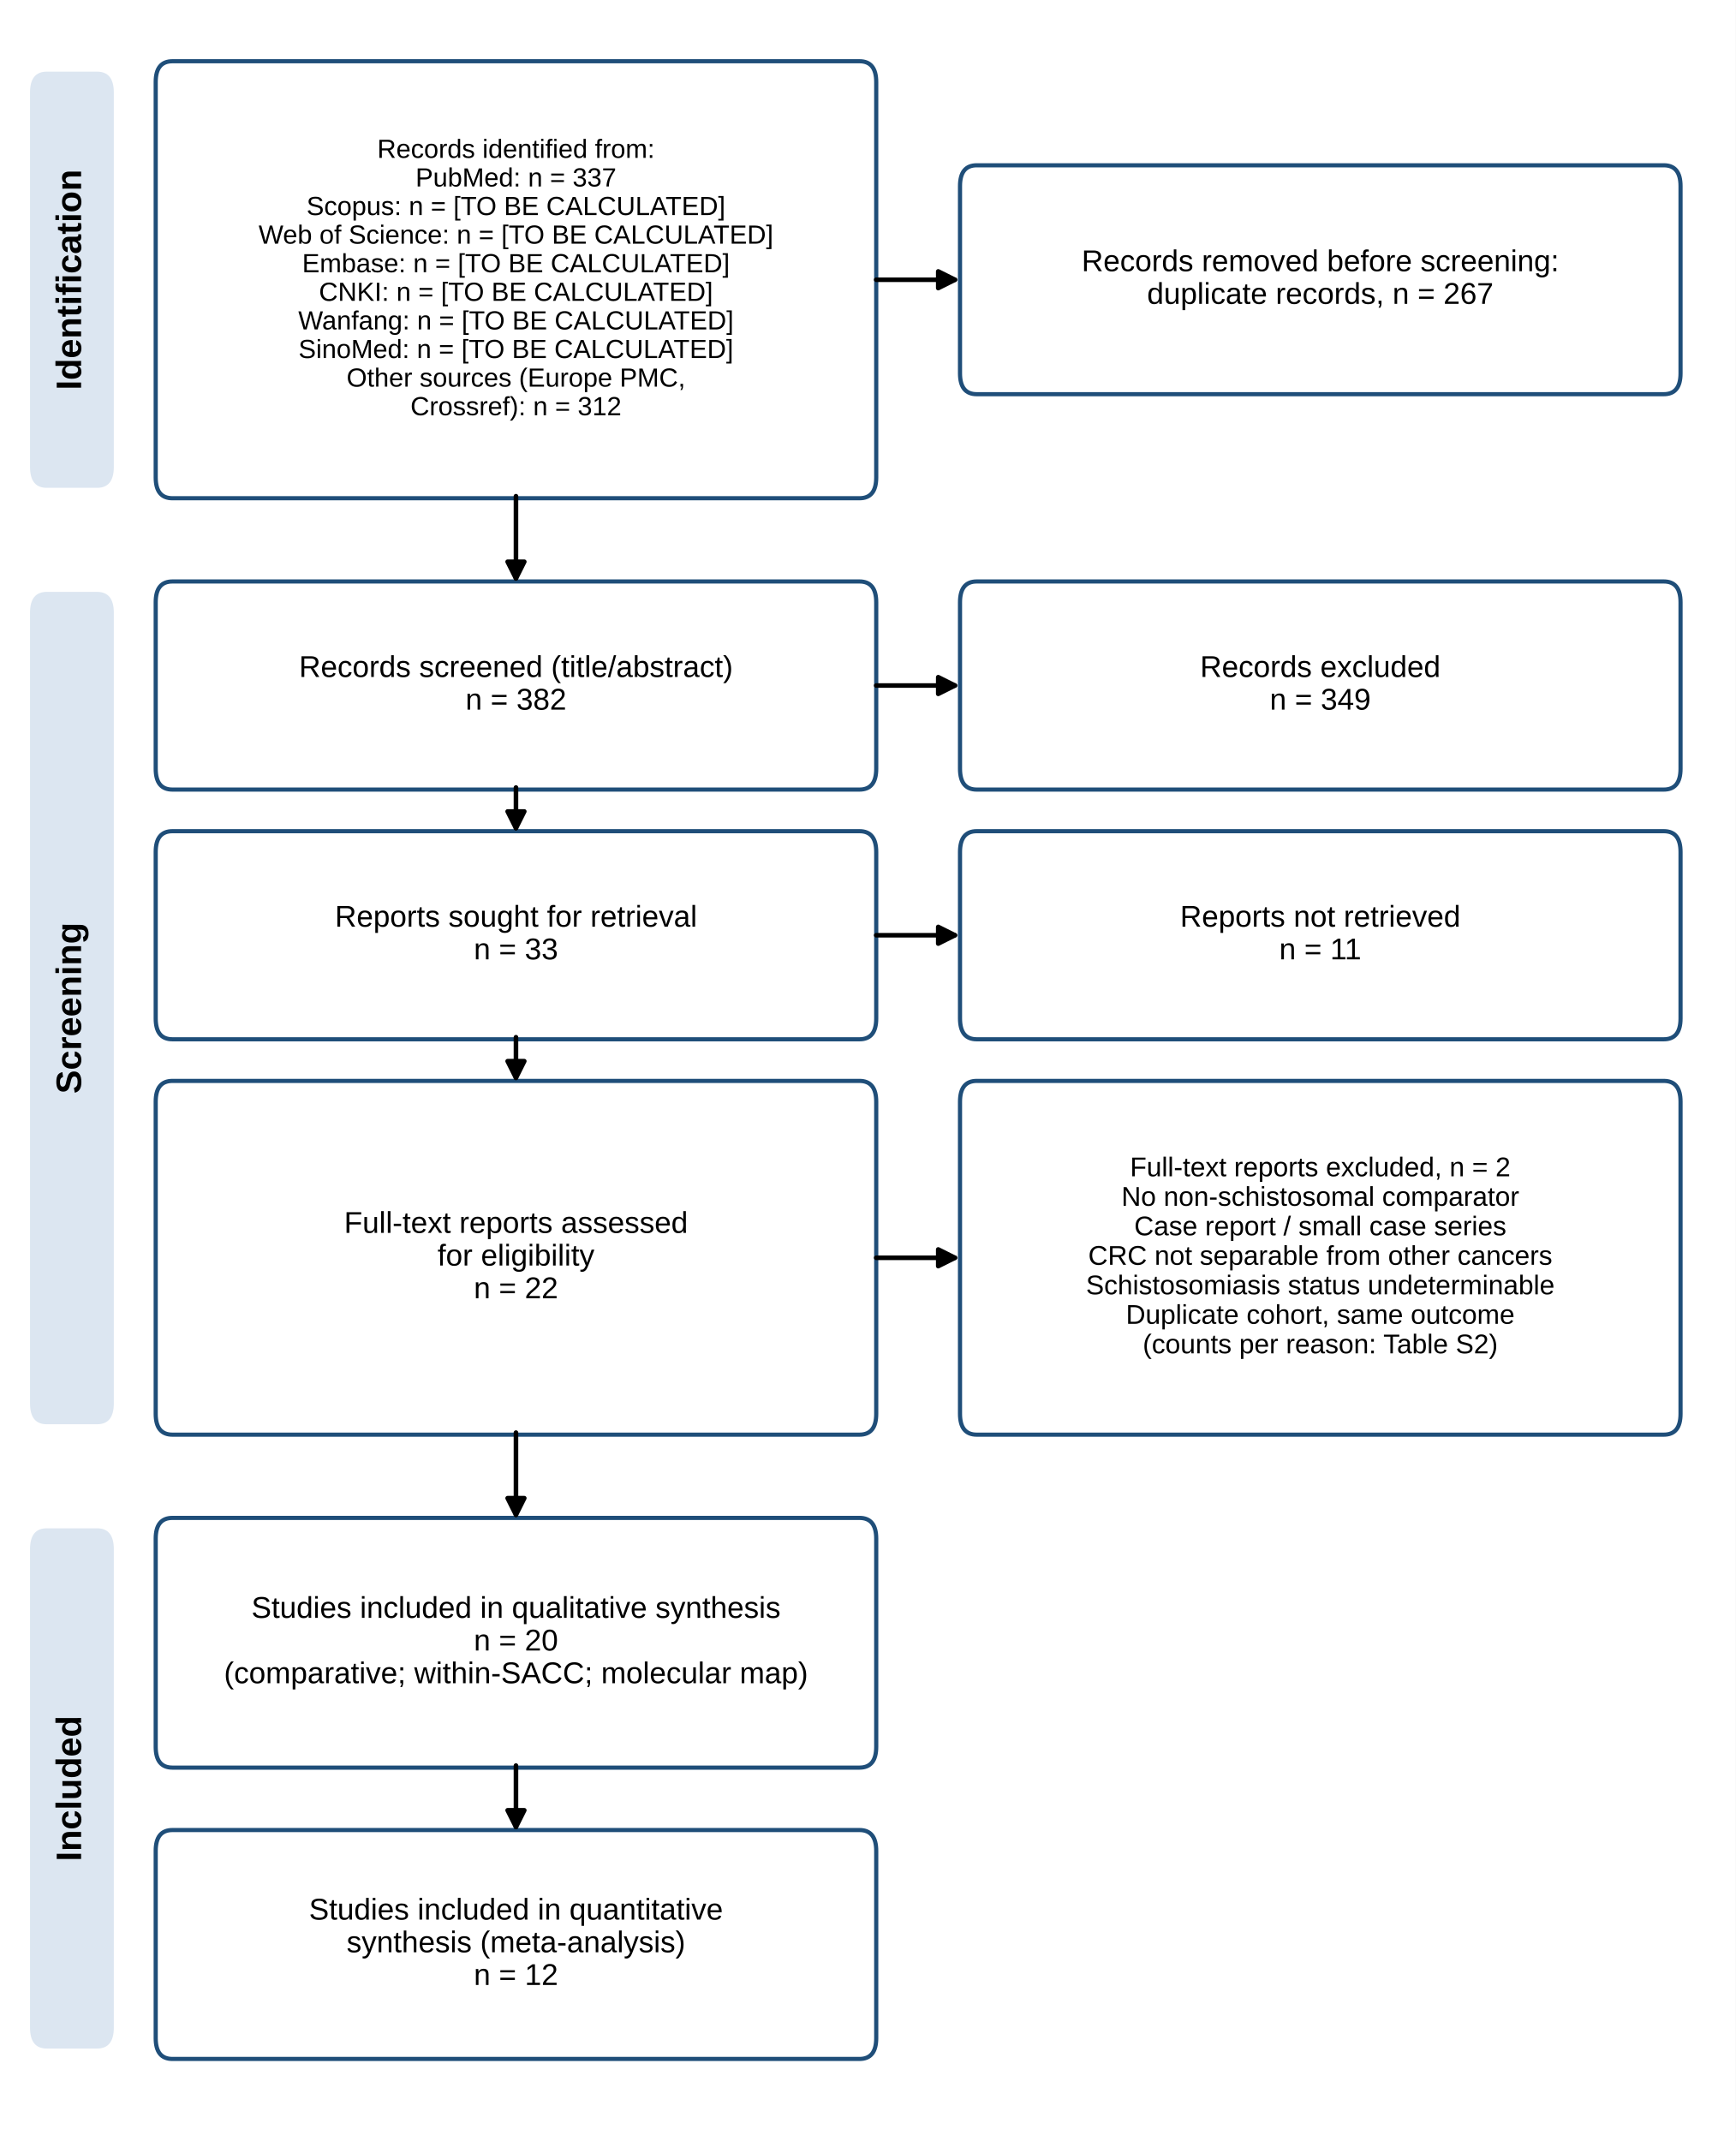
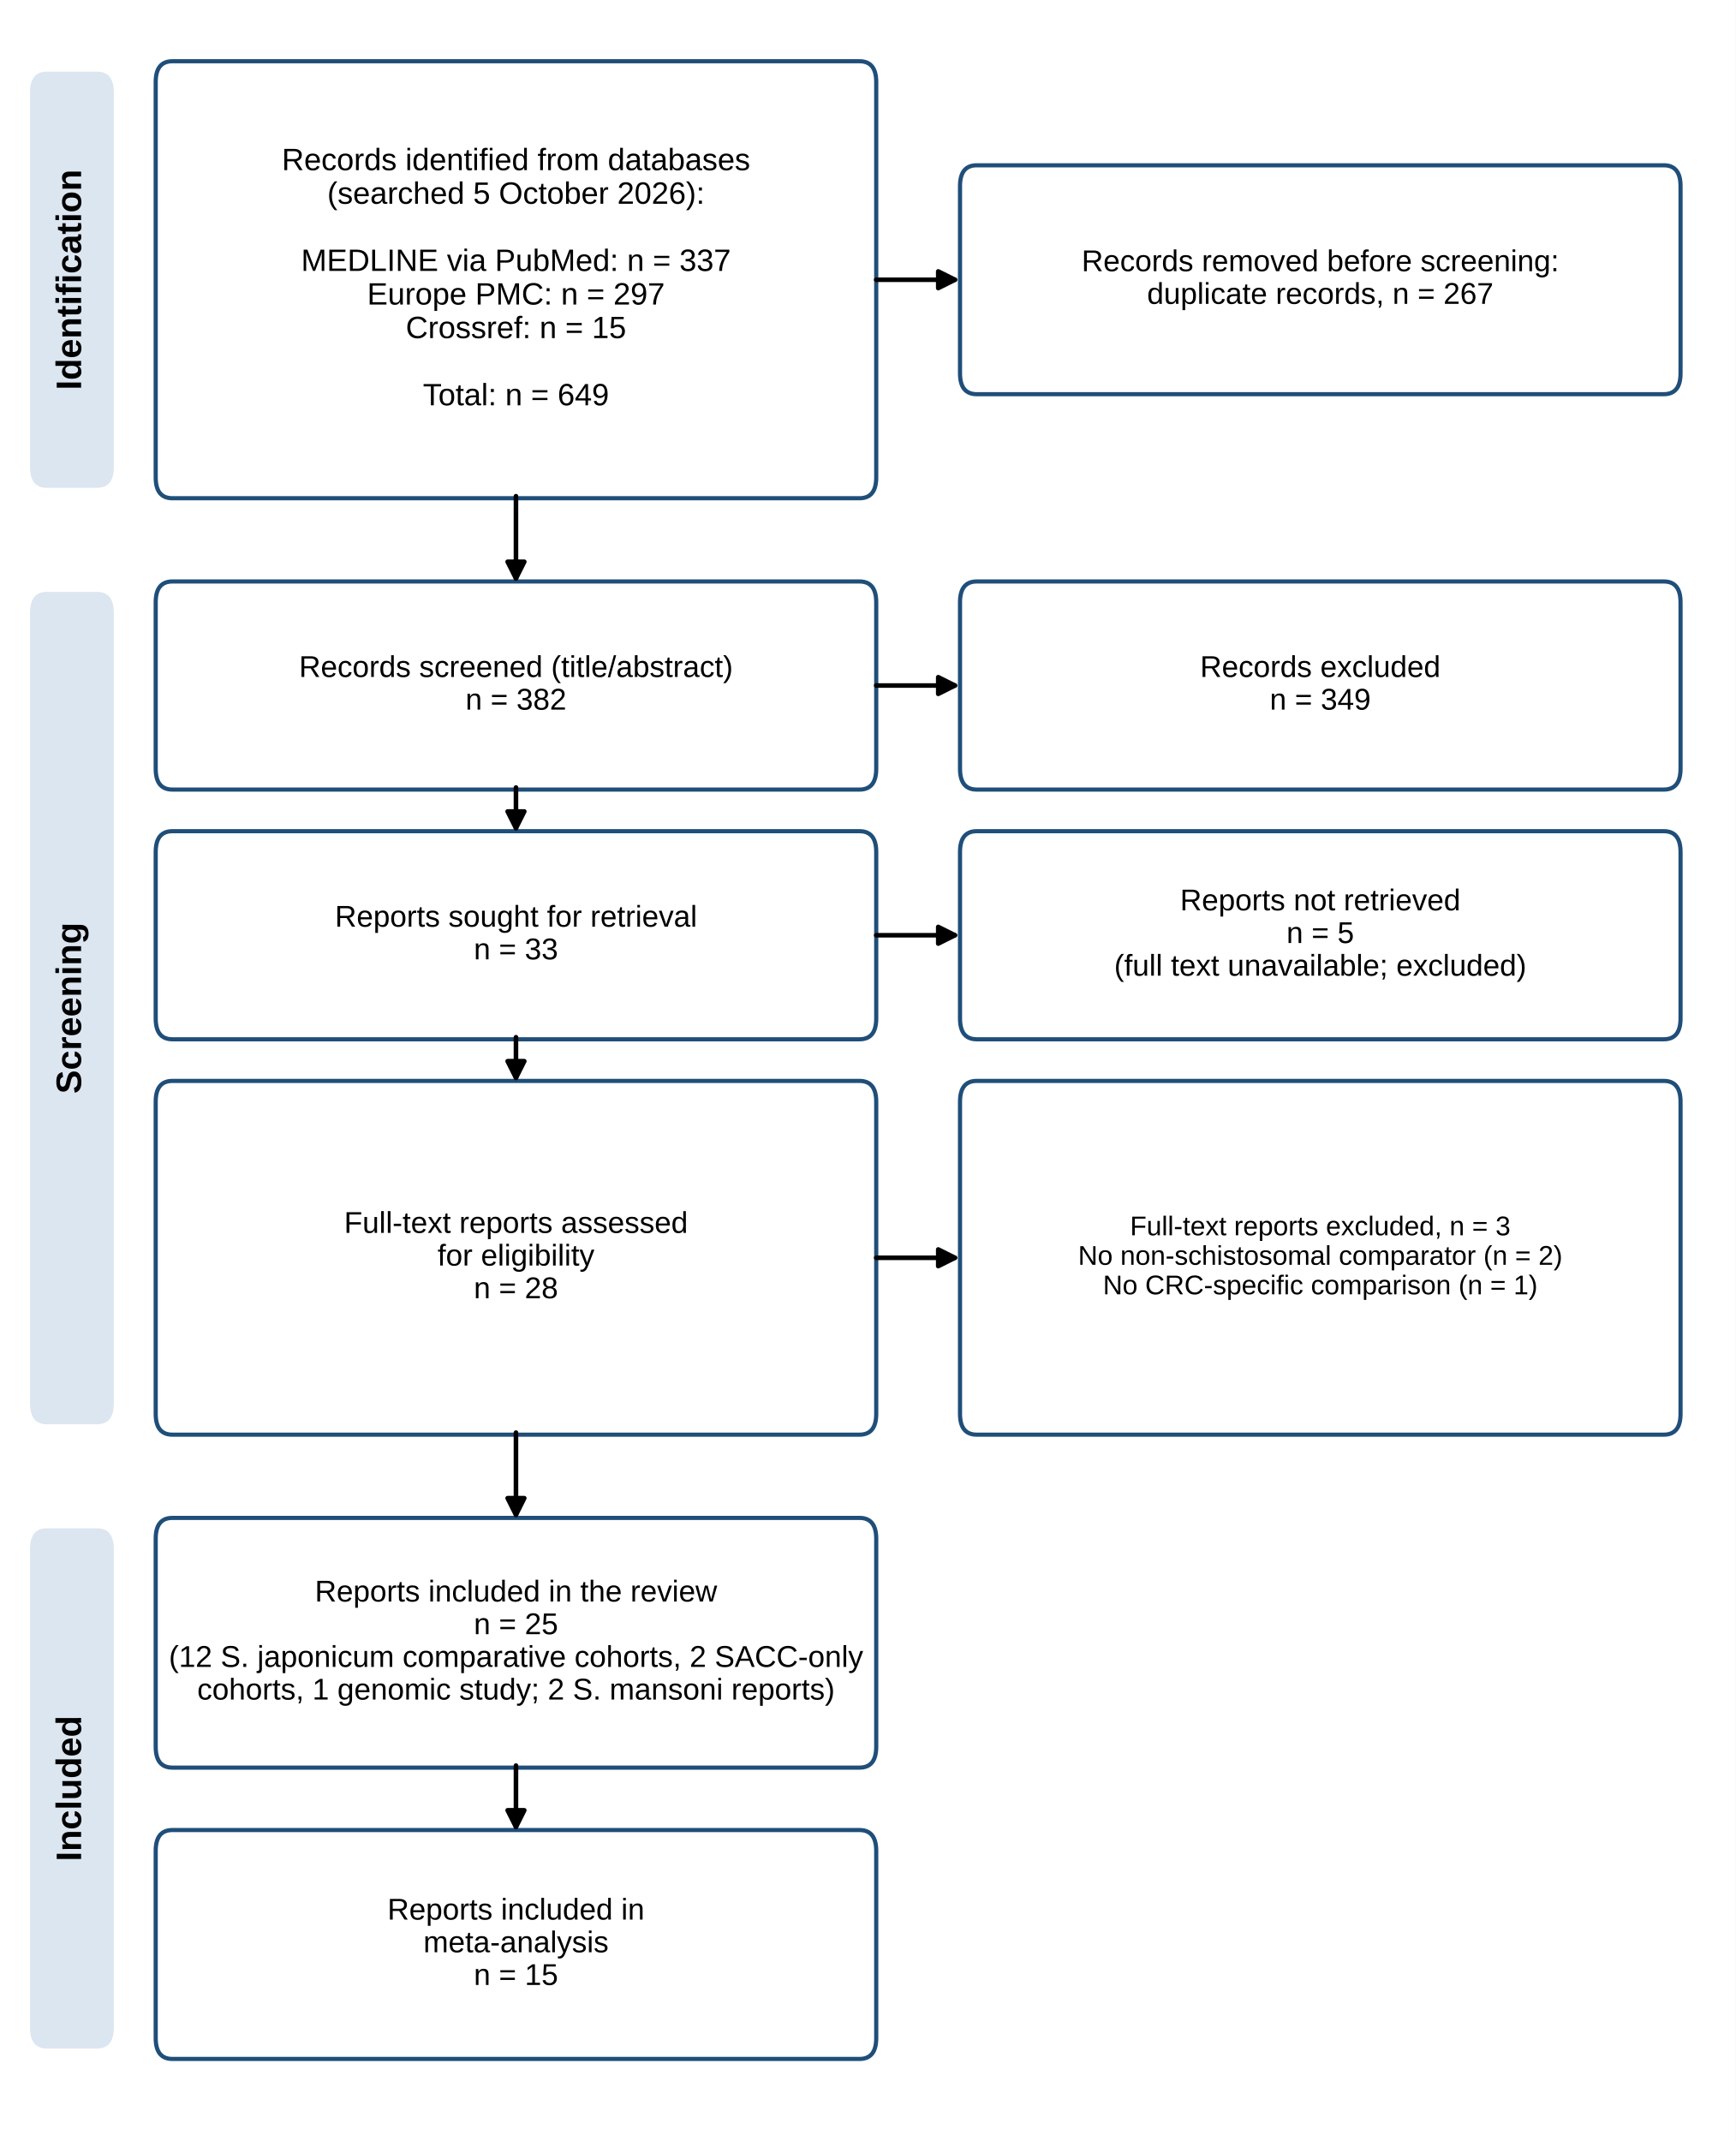
<svg xmlns="http://www.w3.org/2000/svg" width="416.16pt" height="513.36pt" viewBox="0 0 416.16 513.36" version="1.1">
  <defs>
    <style type="text/css">*{stroke-linejoin: round; stroke-linecap: butt}</style>
  </defs>
  <g id="figure_1">
    <g id="patch_1">
      <path d="M 0 513.36  L 416.16 513.36  L 416.16 -0  L 0 -0  z " style="fill: #ffffff" />
    </g>
    <g id="axes_1">
      <g id="patch_2">
-         <path d="M 11.218 116.971  L 23.27 116.971  Q 27.288 116.971 27.288 111.982  L 27.288 22.169  Q 27.288 17.179 23.27 17.179  L 11.218 17.179  Q 7.2 17.179 7.2 22.169  L 7.2 111.982  Q 7.2 116.971 11.218 116.971  z " clip-path="url(#pa388c06e00)" style="fill: #dce6f1" />
+         <path d="M 11.218 116.971  L 23.27 116.971  Q 27.288 116.971 27.288 111.982  L 27.288 22.169  Q 27.288 17.179 23.27 17.179  L 11.218 17.179  Q 7.2 17.179 7.2 22.169  L 7.2 111.982  Q 7.2 116.971 11.218 116.971  z " clip-path="url(#p432240a697)" style="fill: #dce6f1" />
      </g>
      <g id="patch_3">
-         <path d="M 11.218 341.503  L 23.27 341.503  Q 27.288 341.503 27.288 336.514  L 27.288 146.909  Q 27.288 141.919 23.27 141.919  L 11.218 141.919  Q 7.2 141.919 7.2 146.909  L 7.2 336.514  Q 7.2 341.503 11.218 341.503  z " clip-path="url(#pa388c06e00)" style="fill: #dce6f1" />
+         <path d="M 11.218 341.503  L 23.27 341.503  Q 27.288 341.503 27.288 336.514  L 27.288 146.909  Q 27.288 141.919 23.27 141.919  L 11.218 141.919  Q 7.2 141.919 7.2 146.909  L 7.2 336.514  Q 7.2 341.503 11.218 341.503  z " clip-path="url(#p432240a697)" style="fill: #dce6f1" />
      </g>
      <g id="patch_4">
-         <path d="M 11.218 491.191  L 23.27 491.191  Q 27.288 491.191 27.288 486.202  L 27.288 371.441  Q 27.288 366.451 23.27 366.451  L 11.218 366.451  Q 7.2 366.451 7.2 371.441  L 7.2 486.202  Q 7.2 491.191 11.218 491.191  z " clip-path="url(#pa388c06e00)" style="fill: #dce6f1" />
+         <path d="M 11.218 491.191  L 23.27 491.191  Q 27.288 491.191 27.288 486.202  L 27.288 371.441  Q 27.288 366.451 23.27 366.451  L 11.218 366.451  Q 7.2 366.451 7.2 371.441  L 7.2 486.202  Q 7.2 491.191 11.218 491.191  z " clip-path="url(#p432240a697)" style="fill: #dce6f1" />
      </g>
      <g id="patch_5">
-         <path d="M 41.35 119.466  L 206.071 119.466  Q 210.089 119.466 210.089 114.476  L 210.089 19.674  Q 210.089 14.684 206.071 14.684  L 41.35 14.684  Q 37.332 14.684 37.332 19.674  L 37.332 114.476  Q 37.332 119.466 41.35 119.466  z " clip-path="url(#pa388c06e00)" style="fill: #ffffff; stroke: #1f4e79; stroke-linejoin: miter" />
+         <path d="M 41.35 119.466  L 206.071 119.466  Q 210.089 119.466 210.089 114.476  L 210.089 19.674  Q 210.089 14.684 206.071 14.684  L 41.35 14.684  Q 37.332 14.684 37.332 19.674  L 37.332 114.476  Q 37.332 119.466 41.35 119.466  z " clip-path="url(#p432240a697)" style="fill: #ffffff; stroke: #1f4e79; stroke-linejoin: miter" />
      </g>
      <g id="patch_6">
-         <path d="M 234.194 94.518  L 398.916 94.518  Q 402.934 94.518 402.934 89.528  L 402.934 44.622  Q 402.934 39.632 398.916 39.632  L 234.194 39.632  Q 230.177 39.632 230.177 44.622  L 230.177 89.528  Q 230.177 94.518 234.194 94.518  z " clip-path="url(#pa388c06e00)" style="fill: #ffffff; stroke: #1f4e79; stroke-linejoin: miter" />
+         <path d="M 234.194 94.518  L 398.916 94.518  Q 402.934 94.518 402.934 89.528  L 402.934 44.622  Q 402.934 39.632 398.916 39.632  L 234.194 39.632  Q 230.177 39.632 230.177 44.622  L 230.177 89.528  Q 230.177 94.518 234.194 94.518  z " clip-path="url(#p432240a697)" style="fill: #ffffff; stroke: #1f4e79; stroke-linejoin: miter" />
      </g>
      <g id="patch_7">
-         <path d="M 41.35 189.32  L 206.071 189.32  Q 210.089 189.32 210.089 184.331  L 210.089 144.414  Q 210.089 139.424 206.071 139.424  L 41.35 139.424  Q 37.332 139.424 37.332 144.414  L 37.332 184.331  Q 37.332 189.32 41.35 189.32  z " clip-path="url(#pa388c06e00)" style="fill: #ffffff; stroke: #1f4e79; stroke-linejoin: miter" />
+         <path d="M 41.35 189.32  L 206.071 189.32  Q 210.089 189.32 210.089 184.331  L 210.089 144.414  Q 210.089 139.424 206.071 139.424  L 41.35 139.424  Q 37.332 139.424 37.332 144.414  L 37.332 184.331  Q 37.332 189.32 41.35 189.32  z " clip-path="url(#p432240a697)" style="fill: #ffffff; stroke: #1f4e79; stroke-linejoin: miter" />
      </g>
      <g id="patch_8">
-         <path d="M 234.194 189.32  L 398.916 189.32  Q 402.934 189.32 402.934 184.331  L 402.934 144.414  Q 402.934 139.424 398.916 139.424  L 234.194 139.424  Q 230.177 139.424 230.177 144.414  L 230.177 184.331  Q 230.177 189.32 234.194 189.32  z " clip-path="url(#pa388c06e00)" style="fill: #ffffff; stroke: #1f4e79; stroke-linejoin: miter" />
+         <path d="M 234.194 189.32  L 398.916 189.32  Q 402.934 189.32 402.934 184.331  L 402.934 144.414  Q 402.934 139.424 398.916 139.424  L 234.194 139.424  Q 230.177 139.424 230.177 144.414  L 230.177 184.331  Q 230.177 189.32 234.194 189.32  z " clip-path="url(#p432240a697)" style="fill: #ffffff; stroke: #1f4e79; stroke-linejoin: miter" />
      </g>
      <g id="patch_9">
-         <path d="M 41.35 249.196  L 206.071 249.196  Q 210.089 249.196 210.089 244.206  L 210.089 204.289  Q 210.089 199.3 206.071 199.3  L 41.35 199.3  Q 37.332 199.3 37.332 204.289  L 37.332 244.206  Q 37.332 249.196 41.35 249.196  z " clip-path="url(#pa388c06e00)" style="fill: #ffffff; stroke: #1f4e79; stroke-linejoin: miter" />
+         <path d="M 41.35 249.196  L 206.071 249.196  Q 210.089 249.196 210.089 244.206  L 210.089 204.289  Q 210.089 199.3 206.071 199.3  L 41.35 199.3  Q 37.332 199.3 37.332 204.289  L 37.332 244.206  Q 37.332 249.196 41.35 249.196  z " clip-path="url(#p432240a697)" style="fill: #ffffff; stroke: #1f4e79; stroke-linejoin: miter" />
      </g>
      <g id="patch_10">
-         <path d="M 234.194 249.196  L 398.916 249.196  Q 402.934 249.196 402.934 244.206  L 402.934 204.289  Q 402.934 199.3 398.916 199.3  L 234.194 199.3  Q 230.177 199.3 230.177 204.289  L 230.177 244.206  Q 230.177 249.196 234.194 249.196  z " clip-path="url(#pa388c06e00)" style="fill: #ffffff; stroke: #1f4e79; stroke-linejoin: miter" />
+         <path d="M 234.194 249.196  L 398.916 249.196  Q 402.934 249.196 402.934 244.206  L 402.934 204.289  Q 402.934 199.3 398.916 199.3  L 234.194 199.3  Q 230.177 199.3 230.177 204.289  L 230.177 244.206  Q 230.177 249.196 234.194 249.196  z " clip-path="url(#p432240a697)" style="fill: #ffffff; stroke: #1f4e79; stroke-linejoin: miter" />
      </g>
      <g id="patch_11">
-         <path d="M 41.35 343.998  L 206.071 343.998  Q 210.089 343.998 210.089 339.008  L 210.089 264.164  Q 210.089 259.175 206.071 259.175  L 41.35 259.175  Q 37.332 259.175 37.332 264.164  L 37.332 339.008  Q 37.332 343.998 41.35 343.998  z " clip-path="url(#pa388c06e00)" style="fill: #ffffff; stroke: #1f4e79; stroke-linejoin: miter" />
+         <path d="M 41.35 343.998  L 206.071 343.998  Q 210.089 343.998 210.089 339.008  L 210.089 264.164  Q 210.089 259.175 206.071 259.175  L 41.35 259.175  Q 37.332 259.175 37.332 264.164  L 37.332 339.008  Q 37.332 343.998 41.35 343.998  z " clip-path="url(#p432240a697)" style="fill: #ffffff; stroke: #1f4e79; stroke-linejoin: miter" />
      </g>
      <g id="patch_12">
-         <path d="M 234.194 343.998  L 398.916 343.998  Q 402.934 343.998 402.934 339.008  L 402.934 264.164  Q 402.934 259.175 398.916 259.175  L 234.194 259.175  Q 230.177 259.175 230.177 264.164  L 230.177 339.008  Q 230.177 343.998 234.194 343.998  z " clip-path="url(#pa388c06e00)" style="fill: #ffffff; stroke: #1f4e79; stroke-linejoin: miter" />
+         <path d="M 234.194 343.998  L 398.916 343.998  Q 402.934 343.998 402.934 339.008  L 402.934 264.164  Q 402.934 259.175 398.916 259.175  L 234.194 259.175  Q 230.177 259.175 230.177 264.164  L 230.177 339.008  Q 230.177 343.998 234.194 343.998  z " clip-path="url(#p432240a697)" style="fill: #ffffff; stroke: #1f4e79; stroke-linejoin: miter" />
      </g>
      <g id="patch_13">
-         <path d="M 41.35 423.832  L 206.071 423.832  Q 210.089 423.832 210.089 418.842  L 210.089 368.946  Q 210.089 363.956 206.071 363.956  L 41.35 363.956  Q 37.332 363.956 37.332 368.946  L 37.332 418.842  Q 37.332 423.832 41.35 423.832  z " clip-path="url(#pa388c06e00)" style="fill: #ffffff; stroke: #1f4e79; stroke-linejoin: miter" />
+         <path d="M 41.35 423.832  L 206.071 423.832  Q 210.089 423.832 210.089 418.842  L 210.089 368.946  Q 210.089 363.956 206.071 363.956  L 41.35 363.956  Q 37.332 363.956 37.332 368.946  L 37.332 418.842  Q 37.332 423.832 41.35 423.832  z " clip-path="url(#p432240a697)" style="fill: #ffffff; stroke: #1f4e79; stroke-linejoin: miter" />
      </g>
      <g id="patch_14">
-         <path d="M 41.35 493.686  L 206.071 493.686  Q 210.089 493.686 210.089 488.696  L 210.089 443.79  Q 210.089 438.8 206.071 438.8  L 41.35 438.8  Q 37.332 438.8 37.332 443.79  L 37.332 488.696  Q 37.332 493.686 41.35 493.686  z " clip-path="url(#pa388c06e00)" style="fill: #ffffff; stroke: #1f4e79; stroke-linejoin: miter" />
+         <path d="M 41.35 493.686  L 206.071 493.686  Q 210.089 493.686 210.089 488.696  L 210.089 443.79  Q 210.089 438.8 206.071 438.8  L 41.35 438.8  Q 37.332 438.8 37.332 443.79  L 37.332 488.696  Q 37.332 493.686 41.35 493.686  z " clip-path="url(#p432240a697)" style="fill: #ffffff; stroke: #1f4e79; stroke-linejoin: miter" />
      </g>
      <g id="patch_15">
-         <path d="M 123.71 118.972  Q 123.71 129.447 123.71 138.692  " clip-path="url(#pa388c06e00)" style="fill: none; stroke: #000000; stroke-width: 1.1; stroke-linecap: round" />
-         <path d="M 125.71 134.692  L 123.71 138.692  L 121.71 134.692  z " clip-path="url(#pa388c06e00)" style="stroke: #000000; stroke-width: 1.1; stroke-linecap: round" />
+         <path d="M 123.71 118.972  Q 123.71 129.447 123.71 138.692  " clip-path="url(#p432240a697)" style="fill: none; stroke: #000000; stroke-width: 1.1; stroke-linecap: round" />
+         <path d="M 125.71 134.692  L 123.71 138.692  L 121.71 134.692  z " clip-path="url(#p432240a697)" style="stroke: #000000; stroke-width: 1.1; stroke-linecap: round" />
      </g>
      <g id="patch_16">
-         <path d="M 123.71 188.825  Q 123.71 194.31 123.71 198.567  " clip-path="url(#pa388c06e00)" style="fill: none; stroke: #000000; stroke-width: 1.1; stroke-linecap: round" />
-         <path d="M 125.71 194.567  L 123.71 198.567  L 121.71 194.567  z " clip-path="url(#pa388c06e00)" style="stroke: #000000; stroke-width: 1.1; stroke-linecap: round" />
+         <path d="M 123.71 188.825  Q 123.71 194.31 123.71 198.567  " clip-path="url(#p432240a697)" style="fill: none; stroke: #000000; stroke-width: 1.1; stroke-linecap: round" />
+         <path d="M 125.71 194.567  L 123.71 198.567  L 121.71 194.567  z " clip-path="url(#p432240a697)" style="stroke: #000000; stroke-width: 1.1; stroke-linecap: round" />
      </g>
      <g id="patch_17">
-         <path d="M 123.71 248.7  Q 123.71 254.186 123.71 258.442  " clip-path="url(#pa388c06e00)" style="fill: none; stroke: #000000; stroke-width: 1.1; stroke-linecap: round" />
-         <path d="M 125.71 254.442  L 123.71 258.442  L 121.71 254.442  z " clip-path="url(#pa388c06e00)" style="stroke: #000000; stroke-width: 1.1; stroke-linecap: round" />
+         <path d="M 123.71 248.7  Q 123.71 254.186 123.71 258.442  " clip-path="url(#p432240a697)" style="fill: none; stroke: #000000; stroke-width: 1.1; stroke-linecap: round" />
+         <path d="M 125.71 254.442  L 123.71 258.442  L 121.71 254.442  z " clip-path="url(#p432240a697)" style="stroke: #000000; stroke-width: 1.1; stroke-linecap: round" />
      </g>
      <g id="patch_18">
-         <path d="M 123.71 343.504  Q 123.71 353.979 123.71 363.224  " clip-path="url(#pa388c06e00)" style="fill: none; stroke: #000000; stroke-width: 1.1; stroke-linecap: round" />
-         <path d="M 125.71 359.224  L 123.71 363.224  L 121.71 359.224  z " clip-path="url(#pa388c06e00)" style="stroke: #000000; stroke-width: 1.1; stroke-linecap: round" />
+         <path d="M 123.71 343.504  Q 123.71 353.979 123.71 363.224  " clip-path="url(#p432240a697)" style="fill: none; stroke: #000000; stroke-width: 1.1; stroke-linecap: round" />
+         <path d="M 125.71 359.224  L 123.71 363.224  L 121.71 359.224  z " clip-path="url(#p432240a697)" style="stroke: #000000; stroke-width: 1.1; stroke-linecap: round" />
      </g>
      <g id="patch_19">
-         <path d="M 123.71 423.339  Q 123.71 431.316 123.71 438.062  " clip-path="url(#pa388c06e00)" style="fill: none; stroke: #000000; stroke-width: 1.1; stroke-linecap: round" />
-         <path d="M 125.71 434.062  L 123.71 438.062  L 121.71 434.062  z " clip-path="url(#pa388c06e00)" style="stroke: #000000; stroke-width: 1.1; stroke-linecap: round" />
+         <path d="M 123.71 423.339  Q 123.71 431.316 123.71 438.062  " clip-path="url(#p432240a697)" style="fill: none; stroke: #000000; stroke-width: 1.1; stroke-linecap: round" />
+         <path d="M 125.71 434.062  L 123.71 438.062  L 121.71 434.062  z " clip-path="url(#p432240a697)" style="stroke: #000000; stroke-width: 1.1; stroke-linecap: round" />
      </g>
      <g id="patch_20">
-         <path d="M 210.078 67.075  Q 220.132 67.075 228.956 67.075  " clip-path="url(#pa388c06e00)" style="fill: none; stroke: #000000; stroke-width: 1.1; stroke-linecap: round" />
-         <path d="M 224.956 65.075  L 228.956 67.075  L 224.956 69.075  z " clip-path="url(#pa388c06e00)" style="stroke: #000000; stroke-width: 1.1; stroke-linecap: round" />
+         <path d="M 210.078 67.075  Q 220.132 67.075 228.956 67.075  " clip-path="url(#p432240a697)" style="fill: none; stroke: #000000; stroke-width: 1.1; stroke-linecap: round" />
+         <path d="M 224.956 65.075  L 228.956 67.075  L 224.956 69.075  z " clip-path="url(#p432240a697)" style="stroke: #000000; stroke-width: 1.1; stroke-linecap: round" />
      </g>
      <g id="patch_21">
-         <path d="M 210.078 164.372  Q 220.132 164.372 228.956 164.372  " clip-path="url(#pa388c06e00)" style="fill: none; stroke: #000000; stroke-width: 1.1; stroke-linecap: round" />
-         <path d="M 224.956 162.372  L 228.956 164.372  L 224.956 166.372  z " clip-path="url(#pa388c06e00)" style="stroke: #000000; stroke-width: 1.1; stroke-linecap: round" />
+         <path d="M 210.078 164.372  Q 220.132 164.372 228.956 164.372  " clip-path="url(#p432240a697)" style="fill: none; stroke: #000000; stroke-width: 1.1; stroke-linecap: round" />
+         <path d="M 224.956 162.372  L 228.956 164.372  L 224.956 166.372  z " clip-path="url(#p432240a697)" style="stroke: #000000; stroke-width: 1.1; stroke-linecap: round" />
      </g>
      <g id="patch_22">
-         <path d="M 210.078 224.248  Q 220.132 224.248 228.956 224.248  " clip-path="url(#pa388c06e00)" style="fill: none; stroke: #000000; stroke-width: 1.1; stroke-linecap: round" />
-         <path d="M 224.956 222.248  L 228.956 224.248  L 224.956 226.248  z " clip-path="url(#pa388c06e00)" style="stroke: #000000; stroke-width: 1.1; stroke-linecap: round" />
+         <path d="M 210.078 224.248  Q 220.132 224.248 228.956 224.248  " clip-path="url(#p432240a697)" style="fill: none; stroke: #000000; stroke-width: 1.1; stroke-linecap: round" />
+         <path d="M 224.956 222.248  L 228.956 224.248  L 224.956 226.248  z " clip-path="url(#p432240a697)" style="stroke: #000000; stroke-width: 1.1; stroke-linecap: round" />
      </g>
      <g id="patch_23">
-         <path d="M 210.078 301.586  Q 220.132 301.586 228.956 301.586  " clip-path="url(#pa388c06e00)" style="fill: none; stroke: #000000; stroke-width: 1.1; stroke-linecap: round" />
-         <path d="M 224.956 299.586  L 228.956 301.586  L 224.956 303.586  z " clip-path="url(#pa388c06e00)" style="stroke: #000000; stroke-width: 1.1; stroke-linecap: round" />
+         <path d="M 210.078 301.586  Q 220.132 301.586 228.956 301.586  " clip-path="url(#p432240a697)" style="fill: none; stroke: #000000; stroke-width: 1.1; stroke-linecap: round" />
+         <path d="M 224.956 299.586  L 228.956 301.586  L 224.956 303.586  z " clip-path="url(#p432240a697)" style="stroke: #000000; stroke-width: 1.1; stroke-linecap: round" />
      </g>
      <g id="text_1">
        <text style="font-weight: 700; font-size: 8.5px; font-family: 'Arial', 'Liberation Sans', 'DejaVu Sans', sans-serif" transform="translate(19.44371 93.51684) rotate(-90)">Identification</text>
      </g>
      <g id="text_2">
        <text style="font-weight: 700; font-size: 8.5px; font-family: 'Arial', 'Liberation Sans', 'DejaVu Sans', sans-serif" transform="translate(19.43765 262.2586) rotate(-90)">Screening</text>
      </g>
      <g id="text_3">
        <text style="font-weight: 700; font-size: 8.5px; font-family: 'Arial', 'Liberation Sans', 'DejaVu Sans', sans-serif" transform="translate(19.44371 446.2927) rotate(-90)">Included</text>
      </g>
      <g id="text_4">
-         <text style="font-size: 6.3px; font-family: 'Arial', 'Liberation Sans', 'DejaVu Sans', sans-serif" transform="translate(90.44837 37.85003)">Records identified from:</text>
-         <text style="font-size: 6.3px; font-family: 'Arial', 'Liberation Sans', 'DejaVu Sans', sans-serif" transform="translate(99.6316 44.70682)">PubMed: n = 337</text>
-         <text style="font-size: 6.3px; font-family: 'Arial', 'Liberation Sans', 'DejaVu Sans', sans-serif" transform="translate(73.49595 51.5636)">Scopus: n = [TO BE CALCULATED]</text>
-         <text style="font-size: 6.3px; font-family: 'Arial', 'Liberation Sans', 'DejaVu Sans', sans-serif" transform="translate(61.99944 58.42039)">Web of Science: n = [TO BE CALCULATED]</text>
-         <text style="font-size: 6.3px; font-family: 'Arial', 'Liberation Sans', 'DejaVu Sans', sans-serif" transform="translate(72.4471 65.27718)">Embase: n = [TO BE CALCULATED]</text>
-         <text style="font-size: 6.3px; font-family: 'Arial', 'Liberation Sans', 'DejaVu Sans', sans-serif" transform="translate(76.47615 72.13397)">CNKI: n = [TO BE CALCULATED]</text>
-         <text style="font-size: 6.3px; font-family: 'Arial', 'Liberation Sans', 'DejaVu Sans', sans-serif" transform="translate(71.51195 78.99075)">Wanfang: n = [TO BE CALCULATED]</text>
-         <text style="font-size: 6.3px; font-family: 'Arial', 'Liberation Sans', 'DejaVu Sans', sans-serif" transform="translate(71.57052 85.84754)">SinoMed: n = [TO BE CALCULATED]</text>
-         <text style="font-size: 6.3px; font-family: 'Arial', 'Liberation Sans', 'DejaVu Sans', sans-serif" transform="translate(83.09804 92.70433)">Other sources (Europe PMC,</text>
-         <text style="font-size: 6.3px; font-family: 'Arial', 'Liberation Sans', 'DejaVu Sans', sans-serif" transform="translate(98.41344 99.56111)">Crossref): n = 312</text>
+         <text style="font-size: 7.4px; font-family: 'Arial', 'Liberation Sans', 'DejaVu Sans', sans-serif" transform="translate(67.56753 40.80123)">Records identified from databases</text>
+         <text style="font-size: 7.4px; font-family: 'Arial', 'Liberation Sans', 'DejaVu Sans', sans-serif" transform="translate(78.46692 48.85523)">(searched 5 October 2026):</text>
+         <text style="font-size: 7.4px; font-family: 'Arial', 'Liberation Sans', 'DejaVu Sans', sans-serif" transform="translate(123.7104 56.90923)" />
+         <text style="font-size: 7.4px; font-family: 'Arial', 'Liberation Sans', 'DejaVu Sans', sans-serif" transform="translate(72.19426 64.96324)">MEDLINE via PubMed: n = 337</text>
+         <text style="font-size: 7.4px; font-family: 'Arial', 'Liberation Sans', 'DejaVu Sans', sans-serif" transform="translate(88.02737 73.01724)">Europe PMC: n = 297</text>
+         <text style="font-size: 7.4px; font-family: 'Arial', 'Liberation Sans', 'DejaVu Sans', sans-serif" transform="translate(97.28604 81.07125)">Crossref: n = 15</text>
+         <text style="font-size: 7.4px; font-family: 'Arial', 'Liberation Sans', 'DejaVu Sans', sans-serif" transform="translate(123.7104 89.12525)" />
+         <text style="font-size: 7.4px; font-family: 'Arial', 'Liberation Sans', 'DejaVu Sans', sans-serif" transform="translate(101.3925 97.17925)">Total: n = 649</text>
      </g>
      <g id="text_5">
        <text style="font-size: 7.2px; font-family: 'Arial', 'Liberation Sans', 'DejaVu Sans', sans-serif" transform="translate(259.3304 65.02032)">Records removed before screening:</text>
        <text style="font-size: 7.2px; font-family: 'Arial', 'Liberation Sans', 'DejaVu Sans', sans-serif" transform="translate(275.0315 72.85665)">duplicate records, n = 267</text>
      </g>
      <g id="text_6">
        <text style="font-size: 7.2px; font-family: 'Arial', 'Liberation Sans', 'DejaVu Sans', sans-serif" transform="translate(71.69321 162.3175)">Records screened (title/abstract)</text>
        <text style="font-size: 7.2px; font-family: 'Arial', 'Liberation Sans', 'DejaVu Sans', sans-serif" transform="translate(111.5998 170.1538)">n = 382</text>
      </g>
      <g id="text_7">
        <text style="font-size: 7.2px; font-family: 'Arial', 'Liberation Sans', 'DejaVu Sans', sans-serif" transform="translate(287.7411 162.3175)">Records excluded</text>
        <text style="font-size: 7.2px; font-family: 'Arial', 'Liberation Sans', 'DejaVu Sans', sans-serif" transform="translate(304.4446 170.1538)">n = 349</text>
      </g>
      <g id="text_8">
        <text style="font-size: 7.2px; font-family: 'Arial', 'Liberation Sans', 'DejaVu Sans', sans-serif" transform="translate(80.29384 222.1927)">Reports sought for retrieval</text>
        <text style="font-size: 7.2px; font-family: 'Arial', 'Liberation Sans', 'DejaVu Sans', sans-serif" transform="translate(113.6017 230.029)">n = 33</text>
      </g>
      <g id="text_9">
-         <text style="font-size: 7.2px; font-family: 'Arial', 'Liberation Sans', 'DejaVu Sans', sans-serif" transform="translate(282.9413 222.1927)">Reports not retrieved</text>
-         <text style="font-size: 7.2px; font-family: 'Arial', 'Liberation Sans', 'DejaVu Sans', sans-serif" transform="translate(306.7137 230.029)">n = 11</text>
+         <text style="font-size: 7.2px; font-family: 'Arial', 'Liberation Sans', 'DejaVu Sans', sans-serif" transform="translate(282.9413 218.2746)">Reports not retrieved</text>
+         <text style="font-size: 7.2px; font-family: 'Arial', 'Liberation Sans', 'DejaVu Sans', sans-serif" transform="translate(308.4484 226.1109)">n = 5</text>
+         <text style="font-size: 7.2px; font-family: 'Arial', 'Liberation Sans', 'DejaVu Sans', sans-serif" transform="translate(267.1306 233.9472)">(full text unavailable; excluded)</text>
      </g>
      <g id="text_10">
        <text style="font-size: 7.2px; font-family: 'Arial', 'Liberation Sans', 'DejaVu Sans', sans-serif" transform="translate(82.49771 295.6134)">Full-text reports assessed</text>
        <text style="font-size: 7.2px; font-family: 'Arial', 'Liberation Sans', 'DejaVu Sans', sans-serif" transform="translate(104.9043 303.4497)">for eligibility</text>
-         <text style="font-size: 7.2px; font-family: 'Arial', 'Liberation Sans', 'DejaVu Sans', sans-serif" transform="translate(113.6017 311.286)">n = 22</text>
+         <text style="font-size: 7.2px; font-family: 'Arial', 'Liberation Sans', 'DejaVu Sans', sans-serif" transform="translate(113.6017 311.286)">n = 28</text>
      </g>
      <g id="text_11">
-         <text style="font-size: 6.5px; font-family: 'Arial', 'Liberation Sans', 'DejaVu Sans', sans-serif" transform="translate(270.9455 282.0451)">Full-text reports excluded, n = 2</text>
-         <text style="font-size: 6.5px; font-family: 'Arial', 'Liberation Sans', 'DejaVu Sans', sans-serif" transform="translate(268.8716 289.1196)">No non-schistosomal comparator</text>
-         <text style="font-size: 6.5px; font-family: 'Arial', 'Liberation Sans', 'DejaVu Sans', sans-serif" transform="translate(271.9449 296.1941)">Case report / small case series</text>
-         <text style="font-size: 6.5px; font-family: 'Arial', 'Liberation Sans', 'DejaVu Sans', sans-serif" transform="translate(260.9233 303.2685)">CRC not separable from other cancers</text>
-         <text style="font-size: 6.5px; font-family: 'Arial', 'Liberation Sans', 'DejaVu Sans', sans-serif" transform="translate(260.3784 310.343)">Schistosomiasis status undeterminable</text>
-         <text style="font-size: 6.5px; font-family: 'Arial', 'Liberation Sans', 'DejaVu Sans', sans-serif" transform="translate(269.9522 317.4175)">Duplicate cohort, same outcome</text>
-         <text style="font-size: 6.5px; font-family: 'Arial', 'Liberation Sans', 'DejaVu Sans', sans-serif" transform="translate(273.9832 324.4919)">(counts per reason: Table S2)</text>
+         <text style="font-size: 6.5px; font-family: 'Arial', 'Liberation Sans', 'DejaVu Sans', sans-serif" transform="translate(270.9455 296.1941)">Full-text reports excluded, n = 3</text>
+         <text style="font-size: 6.5px; font-family: 'Arial', 'Liberation Sans', 'DejaVu Sans', sans-serif" transform="translate(258.4858 303.2685)">No non-schistosomal comparator (n = 2)</text>
+         <text style="font-size: 6.5px; font-family: 'Arial', 'Liberation Sans', 'DejaVu Sans', sans-serif" transform="translate(264.4511 310.343)">No CRC-specific comparison (n = 1)</text>
      </g>
      <g id="text_12">
-         <text style="font-size: 7.2px; font-family: 'Arial', 'Liberation Sans', 'DejaVu Sans', sans-serif" transform="translate(60.27615 387.921)">Studies included in qualitative synthesis</text>
-         <text style="font-size: 7.2px; font-family: 'Arial', 'Liberation Sans', 'DejaVu Sans', sans-serif" transform="translate(113.6017 395.7573)">n = 20</text>
-         <text style="font-size: 7.2px; font-family: 'Arial', 'Liberation Sans', 'DejaVu Sans', sans-serif" transform="translate(53.69321 403.5936)">(comparative; within-SACC; molecular map)</text>
+         <text style="font-size: 7.2px; font-family: 'Arial', 'Liberation Sans', 'DejaVu Sans', sans-serif" transform="translate(75.48784 384.0028)">Reports included in the review</text>
+         <text style="font-size: 7.2px; font-family: 'Arial', 'Liberation Sans', 'DejaVu Sans', sans-serif" transform="translate(113.6017 391.8391)">n = 25</text>
+         <text style="font-size: 7.2px; font-family: 'Arial', 'Liberation Sans', 'DejaVu Sans', sans-serif" transform="translate(40.47896 399.6754)">(12 S. japonicum comparative cohorts, 2 SACC-only</text>
+         <text style="font-size: 7.2px; font-family: 'Arial', 'Liberation Sans', 'DejaVu Sans', sans-serif" transform="translate(47.28071 407.5118)">cohorts, 1 genomic study; 2 S. mansoni reports)</text>
      </g>
      <g id="text_13">
-         <text style="font-size: 7.2px; font-family: 'Arial', 'Liberation Sans', 'DejaVu Sans', sans-serif" transform="translate(74.0799 460.2702)">Studies included in quantitative</text>
-         <text style="font-size: 7.2px; font-family: 'Arial', 'Liberation Sans', 'DejaVu Sans', sans-serif" transform="translate(83.10015 468.1065)">synthesis (meta-analysis)</text>
-         <text style="font-size: 7.2px; font-family: 'Arial', 'Liberation Sans', 'DejaVu Sans', sans-serif" transform="translate(113.6017 475.9428)">n = 12</text>
+         <text style="font-size: 7.2px; font-family: 'Arial', 'Liberation Sans', 'DejaVu Sans', sans-serif" transform="translate(92.8944 460.2702)">Reports included in</text>
+         <text style="font-size: 7.2px; font-family: 'Arial', 'Liberation Sans', 'DejaVu Sans', sans-serif" transform="translate(101.5035 468.1065)">meta-analysis</text>
+         <text style="font-size: 7.2px; font-family: 'Arial', 'Liberation Sans', 'DejaVu Sans', sans-serif" transform="translate(113.6017 475.9428)">n = 15</text>
      </g>
    </g>
  </g>
  <defs>
-     <clipPath id="pa388c06e00">
+     <clipPath id="p432240a697">
      <rect x="7.2" y="7.2" width="401.76" height="498.96" />
    </clipPath>
  </defs>
</svg>
